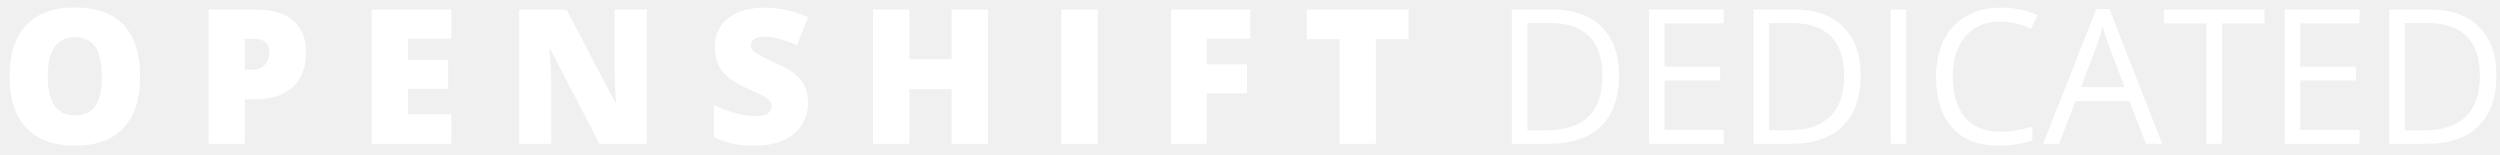
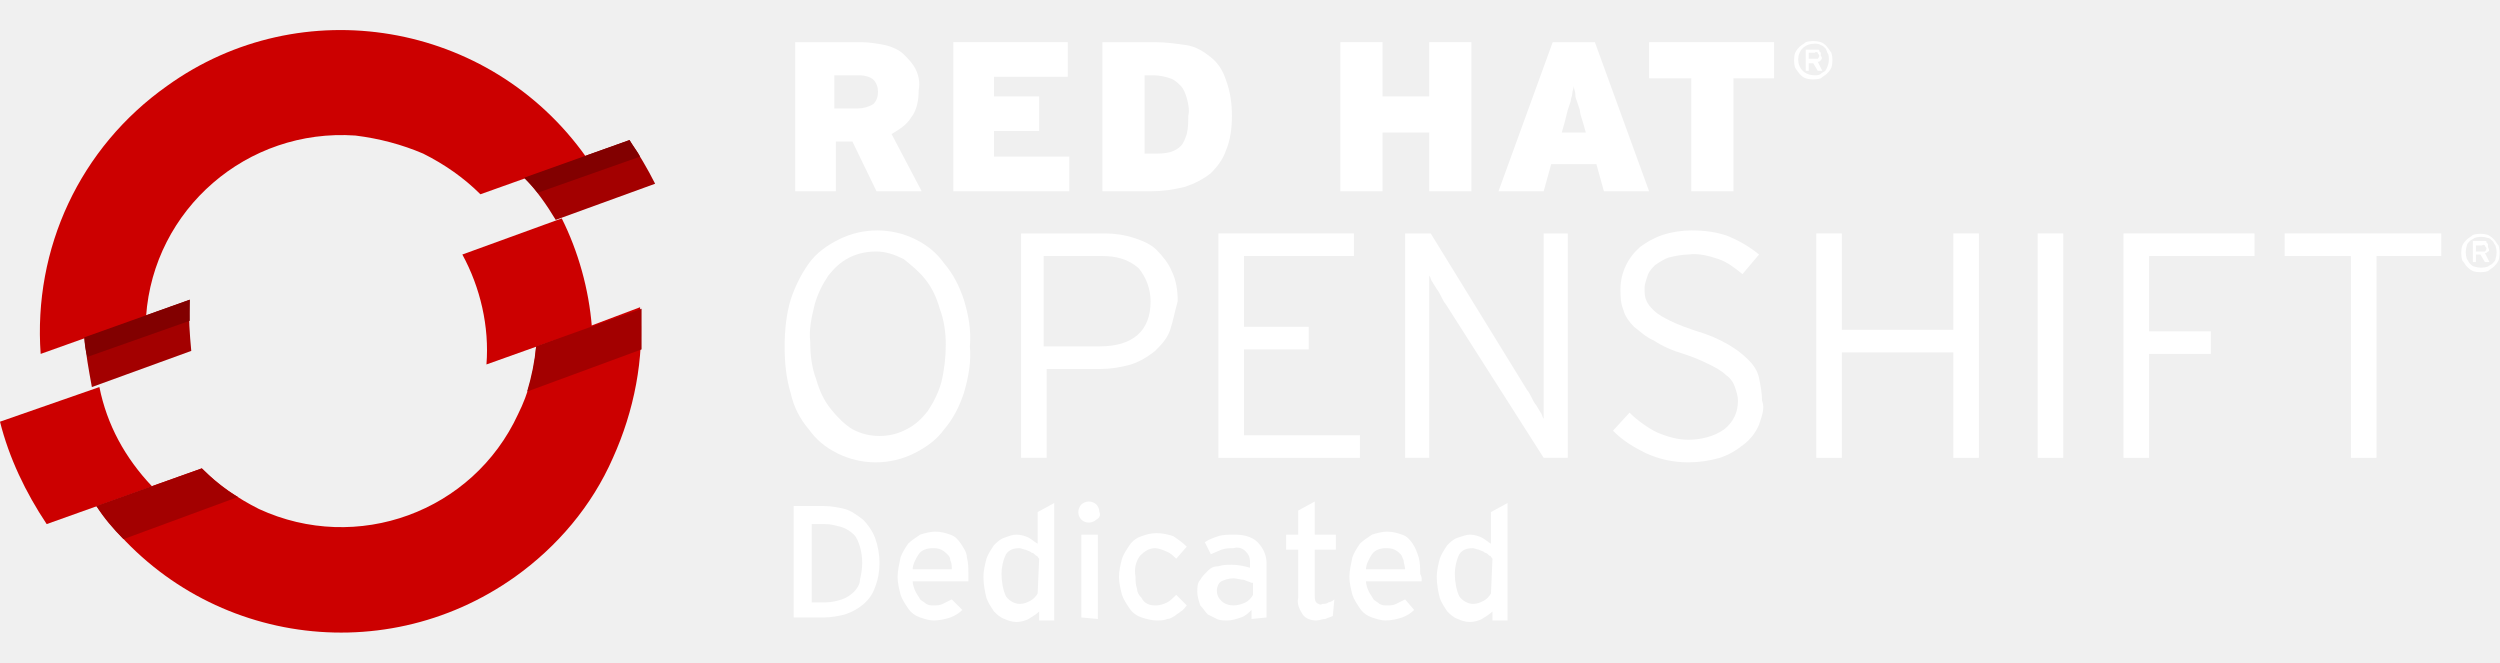
- <svg xmlns="http://www.w3.org/2000/svg" width="226px" height="14px" viewBox="0 0 226 14" version="1.1">
-   <defs />
-   <g id="Page-1" stroke="none" stroke-width="1" fill="none" fill-rule="evenodd">
-     <g id="Group" fill="#FFFFFF">
-       <path d="M146.355,6.816 C146.355,8.819 145.812,10.351 144.724,11.41 C143.637,12.47 142.072,13 140.03,13 L136.668,13 L136.668,0.864 L140.387,0.864 C142.274,0.864 143.741,1.387 144.787,2.433 C145.833,3.479 146.355,4.94 146.355,6.816 L146.355,6.816 Z M144.861,6.866 C144.861,5.283 144.464,4.09 143.67,3.288 C142.876,2.486 141.696,2.084 140.13,2.084 L138.08,2.084 L138.08,11.78 L139.798,11.78 C141.48,11.78 142.745,11.366 143.591,10.539 C144.438,9.712 144.861,8.487 144.861,6.866 L144.861,6.866 Z M155.827,13 L149.062,13 L149.062,0.864 L155.827,0.864 L155.827,2.118 L150.473,2.118 L150.473,6.027 L155.503,6.027 L155.503,7.272 L150.473,7.272 L150.473,11.738 L155.827,11.738 L155.827,13 Z M168.203,6.816 C168.203,8.819 167.659,10.351 166.572,11.41 C165.485,12.47 163.92,13 161.878,13 L158.516,13 L158.516,0.864 L162.235,0.864 C164.122,0.864 165.588,1.387 166.634,2.433 C167.68,3.479 168.203,4.94 168.203,6.816 L168.203,6.816 Z M166.709,6.866 C166.709,5.283 166.312,4.09 165.518,3.288 C164.724,2.486 163.544,2.084 161.978,2.084 L159.927,2.084 L159.927,11.78 L161.646,11.78 C163.328,11.78 164.592,11.366 165.439,10.539 C166.286,9.712 166.709,8.487 166.709,6.866 L166.709,6.866 Z M170.909,13 L170.909,0.864 L172.32,0.864 L172.32,13 L170.909,13 Z M180.845,1.952 C179.512,1.952 178.459,2.396 177.687,3.284 C176.915,4.172 176.529,5.388 176.529,6.932 C176.529,8.52 176.901,9.747 177.645,10.614 C178.39,11.48 179.451,11.913 180.829,11.913 C181.675,11.913 182.641,11.76 183.726,11.456 L183.726,12.693 C182.884,13.008 181.847,13.166 180.613,13.166 C178.825,13.166 177.446,12.624 176.475,11.539 C175.504,10.454 175.018,8.913 175.018,6.916 C175.018,5.665 175.252,4.569 175.719,3.628 C176.187,2.688 176.862,1.963 177.745,1.454 C178.628,0.944 179.666,0.69 180.862,0.69 C182.135,0.69 183.247,0.922 184.199,1.387 L183.601,2.599 C182.682,2.167 181.764,1.952 180.845,1.952 L180.845,1.952 Z M194.002,13 L192.491,9.14 L187.627,9.14 L186.133,13 L184.705,13 L189.503,0.814 L190.69,0.814 L195.463,13 L194.002,13 Z M192.051,7.87 L190.64,4.11 C190.458,3.634 190.269,3.05 190.076,2.358 C189.954,2.89 189.78,3.473 189.553,4.11 L188.125,7.87 L192.051,7.87 Z M200.867,13 L199.456,13 L199.456,2.118 L195.612,2.118 L195.612,0.864 L204.71,0.864 L204.71,2.118 L200.867,2.118 L200.867,13 Z M213.301,13 L206.536,13 L206.536,0.864 L213.301,0.864 L213.301,2.118 L207.947,2.118 L207.947,6.027 L212.978,6.027 L212.978,7.272 L207.947,7.272 L207.947,11.738 L213.301,11.738 L213.301,13 Z M225.678,6.816 C225.678,8.819 225.134,10.351 224.047,11.41 C222.959,12.47 221.395,13 219.353,13 L215.991,13 L215.991,0.864 L219.709,0.864 C221.597,0.864 223.063,1.387 224.109,2.433 C225.155,3.479 225.678,4.94 225.678,6.816 L225.678,6.816 Z M224.184,6.866 C224.184,5.283 223.787,4.09 222.992,3.288 C222.198,2.486 221.018,2.084 219.452,2.084 L217.402,2.084 L217.402,11.78 L219.12,11.78 C220.802,11.78 222.067,11.366 222.914,10.539 C223.76,9.712 224.184,8.487 224.184,6.866 L224.184,6.866 Z" id="DEDICATED" />
-       <path d="M12.667,6.916 C12.667,8.958 12.166,10.51 11.165,11.572 C10.163,12.635 8.696,13.166 6.765,13.166 C4.861,13.166 3.402,12.632 2.386,11.564 C1.371,10.496 0.863,8.941 0.863,6.899 C0.863,4.879 1.368,3.337 2.378,2.271 C3.388,1.206 4.856,0.673 6.782,0.673 C8.713,0.673 10.177,1.202 11.173,2.259 C12.169,3.316 12.667,4.868 12.667,6.916 L12.667,6.916 Z M4.316,6.916 C4.316,9.262 5.133,10.435 6.765,10.435 C7.595,10.435 8.211,10.15 8.612,9.58 C9.013,9.01 9.214,8.122 9.214,6.916 C9.214,5.704 9.011,4.809 8.604,4.23 C8.197,3.652 7.59,3.363 6.782,3.363 C5.138,3.363 4.316,4.547 4.316,6.916 L4.316,6.916 Z M27.666,4.724 C27.666,6.08 27.266,7.127 26.466,7.866 C25.666,8.605 24.531,8.974 23.059,8.974 L22.137,8.974 L22.137,13 L18.858,13 L18.858,0.864 L23.059,0.864 C24.591,0.864 25.743,1.199 26.512,1.869 C27.281,2.538 27.666,3.49 27.666,4.724 L27.666,4.724 Z M22.137,6.301 L22.735,6.301 C23.227,6.301 23.619,6.163 23.909,5.886 C24.2,5.61 24.345,5.228 24.345,4.741 C24.345,3.922 23.891,3.512 22.984,3.512 L22.137,3.512 L22.137,6.301 Z M40.805,13 L33.6,13 L33.6,0.864 L40.805,0.864 L40.805,3.496 L36.878,3.496 L36.878,5.405 L40.514,5.405 L40.514,8.036 L36.878,8.036 L36.878,10.327 L40.805,10.327 L40.805,13 Z M58.484,13 L54.185,13 L49.752,4.45 L49.677,4.45 C49.782,5.795 49.835,6.821 49.835,7.53 L49.835,13 L46.93,13 L46.93,0.864 L51.213,0.864 L55.629,9.298 L55.679,9.298 C55.601,8.075 55.562,7.093 55.562,6.351 L55.562,0.864 L58.484,0.864 L58.484,13 Z M73.043,9.314 C73.043,10.067 72.852,10.735 72.47,11.319 C72.088,11.903 71.538,12.357 70.818,12.68 C70.099,13.004 69.255,13.166 68.287,13.166 C67.479,13.166 66.801,13.109 66.253,12.996 C65.705,12.882 65.135,12.685 64.543,12.402 L64.543,9.48 C65.168,9.801 65.819,10.052 66.494,10.232 C67.169,10.412 67.789,10.501 68.353,10.501 C68.84,10.501 69.197,10.417 69.424,10.248 C69.651,10.08 69.764,9.862 69.764,9.597 C69.764,9.431 69.719,9.285 69.627,9.161 C69.536,9.036 69.389,8.91 69.187,8.783 C68.985,8.656 68.447,8.396 67.573,8.003 C66.781,7.643 66.188,7.295 65.792,6.957 C65.397,6.619 65.103,6.232 64.912,5.795 C64.721,5.358 64.626,4.84 64.626,4.243 C64.626,3.125 65.033,2.253 65.846,1.628 C66.66,1.003 67.777,0.69 69.2,0.69 C70.456,0.69 71.737,0.98 73.043,1.562 L72.039,4.093 C70.904,3.573 69.925,3.313 69.1,3.313 C68.674,3.313 68.364,3.388 68.17,3.537 C67.977,3.687 67.88,3.872 67.88,4.093 C67.88,4.331 68.003,4.544 68.249,4.732 C68.496,4.921 69.164,5.264 70.254,5.762 C71.3,6.232 72.026,6.737 72.433,7.277 C72.84,7.816 73.043,8.495 73.043,9.314 L73.043,9.314 Z M89.32,13 L86.024,13 L86.024,8.053 L82.214,8.053 L82.214,13 L78.919,13 L78.919,0.864 L82.214,0.864 L82.214,5.363 L86.024,5.363 L86.024,0.864 L89.32,0.864 L89.32,13 Z M95.943,13 L95.943,0.864 L99.238,0.864 L99.238,13 L95.943,13 Z M109.09,13 L105.861,13 L105.861,0.864 L113.033,0.864 L113.033,3.496 L109.09,3.496 L109.09,5.812 L112.726,5.812 L112.726,8.443 L109.09,8.443 L109.09,13 Z M124.379,13 L121.101,13 L121.101,3.545 L118.137,3.545 L118.137,0.864 L127.334,0.864 L127.334,3.545 L124.379,3.545 L124.379,13 Z" id="OPENSHIFT" />
-     </g>
+ <svg xmlns="http://www.w3.org/2000/svg" version="1.1" id="Layer_1" x="0px" y="0px" width="166px" height="44px" viewBox="0 0 166 44" style="enable-background:new 0 0 166 44;" xml:space="preserve">
+   <style type="text/css">
+ 	.st0{fill:#FFFFFF;}
+ 	.st1{fill:#A30000;}
+ 	.st2{fill:#CC0000;}
+ 	.st3{fill:#820000;}
+ </style>
+   <g>
+     <path class="st0" d="M58.2,12.7l-1.6-3.3h-1.1v3.3h-2.7V2.8h4.4c0.5,0,1.1,0.1,1.6,0.2c0.4,0.1,0.9,0.3,1.2,0.6   c0.3,0.3,0.6,0.6,0.8,1C61,5,61.1,5.5,61,6c0,0.6-0.1,1.3-0.5,1.8c-0.3,0.5-0.8,0.8-1.3,1.1l2,3.8L58.2,12.7z M58,5.3   C57.8,5.1,57.4,5,57.1,5h-1.7v2.2H57c0.3,0,0.7-0.1,1-0.3c0.2-0.2,0.3-0.5,0.3-0.8C58.3,5.8,58.2,5.5,58,5.3z" />
+     <path class="st0" d="M63.3,12.7V2.8h7.6v2.3H66v1.3h3v2.3h-3v1.7h5v2.3H63.3z" />
+     <path class="st0" d="M81.4,10c-0.2,0.6-0.6,1.1-1,1.5c-0.5,0.4-1.1,0.7-1.7,0.9c-0.8,0.2-1.5,0.3-2.3,0.3h-3.2V2.8h3.5   c0.7,0,1.4,0.1,2.1,0.2c0.6,0.1,1.1,0.4,1.6,0.8c0.5,0.4,0.8,0.9,1,1.5c0.3,0.8,0.4,1.6,0.4,2.4C81.8,8.5,81.7,9.3,81.4,10z    M78.8,6.5c-0.1-0.3-0.2-0.6-0.4-0.8c-0.2-0.2-0.4-0.4-0.7-0.5c-0.3-0.1-0.7-0.2-1.1-0.2H76v5.2h0.6c0.4,0,0.7,0,1.1-0.1   c0.3-0.1,0.5-0.2,0.7-0.4c0.2-0.2,0.3-0.5,0.4-0.8c0.1-0.4,0.1-0.8,0.1-1.2C79,7.3,78.9,6.9,78.8,6.5L78.8,6.5z" />
+     <path class="st0" d="M94.9,12.7V8.8h-3.1v3.9H89V2.8h2.8v3.6h3.1V2.8h2.8v9.9H94.9z" />
+     <path class="st0" d="M106.5,12.7l-0.5-1.8h-3l-0.5,1.8h-3l3.6-9.9h2.8l3.6,9.9H106.5z M105.1,8.1c-0.1-0.3-0.2-0.6-0.2-0.8   l-0.2-0.6c-0.1-0.2-0.1-0.4-0.1-0.5s-0.1-0.3-0.1-0.5c0,0.2-0.1,0.3-0.1,0.5c0,0.2-0.1,0.3-0.1,0.5l-0.2,0.6l-0.2,0.8l-0.2,0.7h1.6   L105.1,8.1z" />
+     <path class="st0" d="M115.1,5.2v7.5h-2.8V5.2h-2.8V2.8h8.3v2.4H115.1z" />
+     <path class="st0" d="M121.6,4.5c-0.1,0.2-0.2,0.3-0.3,0.4c-0.1,0.1-0.3,0.2-0.4,0.3c-0.3,0.1-0.7,0.1-1,0c-0.3-0.1-0.5-0.4-0.7-0.7   c-0.1-0.3-0.1-0.7,0-1c0.1-0.2,0.2-0.3,0.3-0.4c0.1-0.1,0.3-0.2,0.4-0.3c0.3-0.1,0.7-0.1,1,0c0.3,0.1,0.5,0.4,0.7,0.7   C121.7,3.8,121.7,4.2,121.6,4.5z M121.4,3.6c-0.1-0.1-0.1-0.3-0.2-0.4c-0.1-0.1-0.2-0.2-0.3-0.2c-0.1-0.1-0.3-0.1-0.4-0.1   c-0.3,0-0.6,0.1-0.8,0.3c-0.4,0.4-0.4,1.1,0,1.5c0.2,0.2,0.5,0.3,0.8,0.3c0.1,0,0.3,0,0.4-0.1c0.1-0.1,0.2-0.1,0.3-0.2   C121.4,4.4,121.5,4,121.4,3.6L121.4,3.6z M120.9,4c-0.1,0.1-0.1,0.1-0.2,0.1l0.3,0.6h-0.3l-0.3-0.5h-0.3v0.5h-0.2V3.3h0.6   c0.1,0,0.1,0,0.2,0c0.1,0,0.1,0,0.1,0.1c0,0,0.1,0.1,0.1,0.1c0,0.1,0,0.1,0,0.2C121,3.8,121,3.9,120.9,4z M120.7,3.5   c0,0-0.1-0.1-0.2,0h-0.4v0.4h0.4c0.1,0,0.1,0,0.2,0c0,0,0.1-0.1,0.1-0.2C120.8,3.6,120.7,3.6,120.7,3.5L120.7,3.5z" />
+     <path class="st0" d="M64,26.1c-0.3,0.9-0.7,1.7-1.3,2.4c-0.5,0.7-1.2,1.2-2,1.6c-1.6,0.8-3.5,0.8-5.1,0c-0.8-0.4-1.4-0.9-1.9-1.6   c-0.6-0.7-1-1.5-1.2-2.4c-0.3-1-0.4-2-0.4-3.1c0-1,0.1-2.1,0.4-3.1c0.3-0.9,0.7-1.7,1.2-2.4c0.5-0.7,1.2-1.2,2-1.6   c1.6-0.8,3.5-0.8,5.1,0c0.8,0.4,1.4,0.9,1.9,1.6c0.6,0.7,1,1.5,1.3,2.4c0.3,1,0.5,2,0.4,3.1C64.5,24,64.3,25.1,64,26.1z M62.4,20.5   c-0.2-0.7-0.5-1.4-1-2c-0.4-0.5-0.9-0.9-1.4-1.3c-0.6-0.3-1.2-0.5-1.8-0.5c-0.6,0-1.2,0.1-1.8,0.4c-0.6,0.3-1,0.7-1.4,1.2   c-0.4,0.6-0.7,1.2-0.9,1.9c-0.2,0.8-0.4,1.7-0.3,2.5c0,0.9,0.1,1.7,0.4,2.5c0.2,0.7,0.5,1.4,1,2c0.4,0.5,0.9,1,1.4,1.3   c1.1,0.6,2.5,0.6,3.6,0c0.6-0.3,1-0.7,1.4-1.2c0.4-0.6,0.7-1.2,0.9-1.9c0.2-0.8,0.3-1.7,0.3-2.5C62.8,22.1,62.7,21.3,62.4,20.5z" />
+     <path class="st0" d="M77.7,21.9c-0.2,0.6-0.6,1-1,1.4c-0.5,0.4-1,0.7-1.6,0.9c-0.7,0.2-1.4,0.3-2,0.3h-3.6v5.9h-1.7V15.5h5.6   c0.6,0,1.3,0.1,1.9,0.3c0.6,0.2,1.1,0.4,1.5,0.8c0.4,0.4,0.8,0.9,1,1.4c0.3,0.6,0.4,1.3,0.4,2C78,20.7,77.9,21.3,77.7,21.9z    M75.6,17.8c-0.7-0.6-1.5-0.8-2.4-0.8h-3.9v6H73c2.2,0,3.4-1,3.4-3C76.4,19.2,76.1,18.4,75.6,17.8L75.6,17.8z" />
+     <path class="st0" d="M80.9,30.4V15.5h9V17h-7.3v4.7h4.3v1.5h-4.3v5.7h7.7v1.5L80.9,30.4z" />
+     <path class="st0" d="M102.5,30.4L96,20.2c-0.1-0.1-0.2-0.3-0.3-0.5c-0.1-0.2-0.2-0.4-0.3-0.5c-0.1-0.2-0.2-0.3-0.3-0.5   c-0.1-0.1-0.1-0.3-0.2-0.4v12.1h-1.6V15.5H95l6.4,10.4c0.1,0.1,0.2,0.3,0.3,0.5s0.2,0.4,0.3,0.5l0.3,0.5c0.1,0.1,0.1,0.3,0.2,0.4   V15.5h1.6v14.9H102.5z" />
+     <path class="st0" d="M116.8,28.2c-0.2,0.5-0.6,1-1,1.3c-0.5,0.4-1,0.7-1.6,0.9c-0.7,0.2-1.4,0.3-2.1,0.3c-1,0-1.9-0.2-2.8-0.6   c-0.8-0.4-1.5-0.8-2.2-1.5l1.1-1.2c0.5,0.5,1.2,1,1.8,1.3c0.7,0.3,1.4,0.5,2.1,0.5c0.8,0,1.7-0.2,2.4-0.7c0.6-0.5,0.9-1.1,0.9-1.9   c0-0.3-0.1-0.6-0.2-0.9c-0.1-0.3-0.3-0.6-0.6-0.8c-0.3-0.3-0.7-0.5-1.1-0.7c-0.6-0.3-1.1-0.5-1.7-0.7c-0.7-0.2-1.4-0.5-2-0.9   c-0.5-0.2-0.9-0.6-1.3-0.9c-0.3-0.3-0.6-0.7-0.7-1.1c-0.2-0.5-0.2-0.9-0.2-1.4c0-1.1,0.5-2.1,1.3-2.8c0.4-0.3,0.9-0.6,1.5-0.8   c0.6-0.2,1.3-0.3,1.9-0.3c0.9,0,1.7,0.1,2.5,0.4c0.7,0.3,1.4,0.7,2,1.2l-1.1,1.3c-0.5-0.4-1-0.8-1.6-1c-0.6-0.2-1.3-0.4-2-0.3   c-0.4,0-0.9,0.1-1.3,0.2c-0.3,0.1-0.6,0.3-0.9,0.5c-0.2,0.2-0.4,0.4-0.5,0.7c-0.1,0.3-0.2,0.6-0.2,0.8c0,0.3,0,0.6,0.1,0.8   c0.1,0.3,0.3,0.5,0.5,0.7c0.3,0.3,0.7,0.5,1.1,0.7c0.6,0.3,1.2,0.5,1.8,0.7c0.7,0.2,1.4,0.5,2.1,0.9c0.5,0.3,0.9,0.6,1.3,1   c0.3,0.3,0.6,0.7,0.7,1.2c0.1,0.5,0.2,1,0.2,1.5C117.2,27.1,117,27.6,116.8,28.2z" />
+     <path class="st0" d="M129.7,30.4v-7h-7.4v7h-1.7V15.5h1.7v6.4h7.4v-6.4h1.7v14.9H129.7z" />
+     <path class="st0" d="M135.3,30.4V15.5h1.7v14.9H135.3z" />
+     <path class="st0" d="M142.7,17V22h4.1v1.5h-4.1v6.9H141V15.5h8.7V17H142.7z" />
+     <path class="st0" d="M157.8,17v13.4h-1.7V17h-4.4v-1.5h10.4V17H157.8z" />
+     <path class="st0" d="M165.9,17.3c-0.1,0.2-0.2,0.3-0.3,0.4c-0.1,0.1-0.3,0.2-0.4,0.3c-0.3,0.1-0.7,0.1-1,0   c-0.2-0.1-0.3-0.2-0.4-0.3c-0.1-0.1-0.2-0.3-0.3-0.4c-0.1-0.3-0.1-0.7,0-1c0.1-0.2,0.2-0.3,0.3-0.4c0.1-0.1,0.3-0.2,0.4-0.3   c0.3-0.1,0.7-0.1,1,0c0.2,0.1,0.3,0.2,0.4,0.3c0.1,0.1,0.2,0.3,0.3,0.4C166,16.6,166,17,165.9,17.3z M165.7,16.3   c-0.1-0.1-0.1-0.2-0.2-0.3c-0.1-0.1-0.2-0.2-0.3-0.2c-0.3-0.1-0.6-0.1-0.9,0c-0.1,0.1-0.2,0.1-0.3,0.2c-0.1,0.1-0.2,0.2-0.2,0.3   c-0.1,0.3-0.1,0.6,0,0.9c0.1,0.1,0.1,0.2,0.2,0.3c0.1,0.1,0.2,0.2,0.3,0.2c0.3,0.1,0.6,0.1,0.9,0c0.1-0.1,0.2-0.1,0.3-0.2   c0.1-0.1,0.2-0.2,0.2-0.3C165.8,16.9,165.8,16.6,165.7,16.3z M165.2,16.7c-0.1,0.1-0.1,0.1-0.2,0.1l0.3,0.6H165l-0.3-0.5h-0.3v0.5   h-0.2v-1.4h0.6c0.1,0,0.1,0,0.2,0c0.1,0,0.1,0,0.1,0.1c0,0,0.1,0.1,0.1,0.1c0,0.1,0,0.1,0,0.2C165.3,16.6,165.3,16.7,165.2,16.7   L165.2,16.7z M165,16.3c0,0-0.1-0.1-0.2,0h-0.4v0.4h0.4c0.1,0,0.1,0,0.2,0c0,0,0.1-0.1,0.1-0.2C165.1,16.4,165,16.4,165,16.3   L165,16.3z" />
+     <path class="st0" d="M58.1,39c-0.3,0.9-1.1,1.5-2,1.8c-0.4,0.1-0.9,0.2-1.4,0.2h-2v-7.4h2c0.5,0,1,0.1,1.4,0.2   c0.4,0.1,0.8,0.4,1.2,0.7c0.3,0.3,0.6,0.7,0.8,1.2C58.5,36.8,58.5,38,58.1,39L58.1,39z M57.1,36.3c-0.1-0.3-0.2-0.6-0.4-0.8   c-0.2-0.2-0.5-0.4-0.8-0.5c-0.4-0.1-0.7-0.2-1.1-0.2h-0.9V40h0.9c0.4,0,0.8-0.1,1.1-0.2c0.3-0.1,0.6-0.3,0.8-0.5   c0.2-0.2,0.4-0.5,0.4-0.8C57.3,37.7,57.3,37,57.1,36.3L57.1,36.3z" />
+     <path class="st0" d="M64.3,38.4c0,0.1,0,0.2,0,0.2h-3.7c0,0.2,0.1,0.5,0.2,0.7c0.1,0.2,0.2,0.3,0.3,0.5c0.1,0.1,0.3,0.2,0.4,0.3   c0.2,0.1,0.3,0.1,0.5,0.1c0.2,0,0.4,0,0.6-0.1c0.2-0.1,0.4-0.2,0.6-0.3l0.7,0.7c-0.2,0.2-0.5,0.4-0.8,0.5c-0.3,0.1-0.7,0.2-1.1,0.2   c-0.3,0-0.6-0.1-0.9-0.2c-0.3-0.1-0.6-0.3-0.8-0.6c-0.2-0.3-0.4-0.6-0.5-0.9c-0.1-0.4-0.2-0.8-0.2-1.2c0-0.4,0.1-0.8,0.2-1.3   c0.1-0.3,0.3-0.6,0.5-0.9c0.2-0.2,0.5-0.4,0.8-0.6c0.3-0.1,0.7-0.2,1-0.2c0.4,0,0.7,0.1,1,0.2c0.3,0.1,0.5,0.3,0.7,0.6   c0.2,0.3,0.4,0.6,0.4,0.9c0.1,0.4,0.1,0.7,0.1,1.1C64.3,38.3,64.3,38.4,64.3,38.4z M63.1,37.2c0-0.2-0.1-0.3-0.2-0.4   c-0.1-0.1-0.2-0.2-0.4-0.3c-0.2-0.1-0.4-0.1-0.6-0.1c-0.3,0-0.7,0.1-0.9,0.4c-0.2,0.3-0.4,0.7-0.4,1h2.6   C63.2,37.6,63.2,37.4,63.1,37.2L63.1,37.2z" />
+     <path class="st0" d="M69,41.1v-0.5c-0.2,0.2-0.4,0.3-0.7,0.5c-0.2,0.1-0.5,0.2-0.8,0.2c-0.3,0-0.6-0.1-0.8-0.2   c-0.3-0.1-0.5-0.3-0.7-0.5c-0.2-0.3-0.4-0.6-0.5-0.9c-0.1-0.4-0.2-0.9-0.2-1.4c0-0.4,0.1-0.8,0.2-1.2c0.1-0.3,0.3-0.6,0.5-0.9   c0.2-0.2,0.4-0.4,0.7-0.5c0.3-0.1,0.5-0.2,0.8-0.2c0.3,0,0.6,0.1,0.8,0.2c0.2,0.1,0.4,0.3,0.6,0.4v-2.1l1.1-0.6v7.8H69z M69,37.1   c-0.1-0.1-0.1-0.2-0.2-0.2c-0.1-0.1-0.2-0.2-0.3-0.2c-0.1-0.1-0.2-0.1-0.4-0.2c-0.1,0-0.3-0.1-0.4-0.1c-0.4,0-0.7,0.1-0.9,0.4   c-0.2,0.4-0.3,0.9-0.3,1.3c0,0.5,0.1,1.1,0.3,1.5c0.2,0.3,0.6,0.5,0.9,0.5c0.3,0,0.5-0.1,0.7-0.2c0.2-0.1,0.4-0.3,0.5-0.5L69,37.1z   " />
+     <path class="st0" d="M72.8,34.5c-0.1,0.1-0.3,0.2-0.5,0.2c-0.4,0-0.7-0.3-0.7-0.7c0-0.2,0.1-0.4,0.2-0.5c0.1-0.1,0.3-0.2,0.5-0.2   c0.2,0,0.4,0.1,0.5,0.2c0.1,0.1,0.2,0.3,0.2,0.5C73.1,34.2,73,34.4,72.8,34.5z M71.8,41v-5.5h1.1v5.6L71.8,41z" />
+     <path class="st0" d="M78.1,37.1c-0.2-0.2-0.4-0.4-0.7-0.5c-0.2-0.1-0.5-0.2-0.7-0.2c-0.4,0-0.7,0.2-1,0.5c-0.3,0.4-0.4,0.9-0.3,1.4   c0,0.3,0,0.5,0.1,0.8c0,0.2,0.1,0.4,0.3,0.6c0.1,0.2,0.2,0.3,0.4,0.4c0.2,0.1,0.4,0.1,0.6,0.1c0.2,0,0.5-0.1,0.7-0.2   c0.2-0.1,0.4-0.3,0.6-0.5l0.7,0.7c-0.1,0.1-0.2,0.3-0.4,0.4c-0.1,0.1-0.3,0.2-0.4,0.3c-0.2,0.1-0.3,0.2-0.5,0.2   c-0.2,0.1-0.5,0.1-0.7,0.1c-0.3,0-0.7-0.1-1-0.2c-0.3-0.1-0.6-0.3-0.8-0.6c-0.2-0.3-0.4-0.6-0.5-0.9c-0.1-0.4-0.2-0.8-0.2-1.2   c0-0.4,0.1-0.8,0.2-1.2c0.1-0.3,0.3-0.6,0.5-0.9c0.2-0.3,0.5-0.5,0.8-0.6c0.3-0.1,0.6-0.2,1-0.2c0.4,0,0.8,0.1,1.1,0.2   c0.3,0.2,0.6,0.4,0.9,0.7L78.1,37.1z" />
+     <path class="st0" d="M83.1,41.1v-0.6c-0.2,0.2-0.4,0.4-0.7,0.5c-0.3,0.1-0.6,0.2-0.9,0.2c-0.2,0-0.5,0-0.7-0.1   c-0.2-0.1-0.4-0.2-0.6-0.3c-0.2-0.2-0.3-0.4-0.5-0.6c-0.1-0.3-0.2-0.6-0.2-0.9c0-0.3,0-0.6,0.2-0.8c0.1-0.2,0.3-0.4,0.5-0.6   c0.2-0.2,0.4-0.3,0.7-0.3c0.3-0.1,0.6-0.1,0.9-0.1c0.4,0,0.9,0.1,1.2,0.2v-0.4c0-0.3-0.1-0.5-0.3-0.7c-0.2-0.2-0.5-0.3-0.8-0.2   c-0.3,0-0.5,0-0.8,0.1c-0.2,0.1-0.5,0.2-0.7,0.3l-0.4-0.8c0.3-0.2,0.6-0.3,0.9-0.4c0.3-0.1,0.7-0.1,1.1-0.1c0.5,0,1.1,0.1,1.5,0.5   c0.4,0.4,0.6,0.9,0.6,1.4V41L83.1,41.1z M83.1,38.7c-0.2-0.1-0.3-0.1-0.5-0.2c-0.2,0-0.5-0.1-0.7-0.1c-0.3,0-0.6,0.1-0.8,0.2   c-0.2,0.1-0.3,0.4-0.3,0.6c0,0.3,0.1,0.5,0.3,0.7c0.2,0.2,0.5,0.3,0.8,0.3c0.3,0,0.6-0.1,0.8-0.2c0.2-0.1,0.4-0.3,0.5-0.5V38.7z" />
+     <path class="st0" d="M88.5,40.9c-0.2,0.1-0.3,0.1-0.5,0.2c-0.2,0-0.4,0.1-0.6,0.1c-0.3,0-0.7-0.1-0.9-0.4c-0.2-0.3-0.4-0.7-0.3-1.1   v-3.2h-0.8v-1h0.8v-1.6l1.1-0.6v2.2h1.4v1h-1.4v3c0,0.2,0,0.4,0.1,0.5c0.1,0.1,0.3,0.2,0.4,0.1c0.1,0,0.3,0,0.4-0.1   c0.1,0,0.3-0.1,0.4-0.2L88.5,40.9z" />
+     <path class="st0" d="M94.4,38.4c0,0.1,0,0.2,0,0.2h-3.7c0,0.2,0.1,0.5,0.2,0.7c0.1,0.2,0.2,0.3,0.3,0.5c0.1,0.1,0.3,0.2,0.4,0.3   c0.2,0.1,0.3,0.1,0.5,0.1c0.2,0,0.4,0,0.6-0.1c0.2-0.1,0.4-0.2,0.6-0.3l0.6,0.7c-0.2,0.2-0.5,0.4-0.8,0.5c-0.3,0.1-0.7,0.2-1.1,0.2   c-0.3,0-0.6-0.1-0.9-0.2c-0.3-0.1-0.6-0.3-0.8-0.6c-0.2-0.3-0.4-0.6-0.5-0.9c-0.1-0.4-0.2-0.8-0.2-1.2c0-0.4,0.1-0.8,0.2-1.3   c0.1-0.3,0.3-0.6,0.5-0.9c0.2-0.2,0.5-0.4,0.8-0.6c0.3-0.1,0.7-0.2,1-0.2c0.4,0,0.7,0.1,1,0.2c0.3,0.1,0.5,0.3,0.7,0.6   c0.2,0.3,0.3,0.6,0.4,0.9c0.1,0.4,0.1,0.7,0.1,1.1C94.4,38.3,94.4,38.4,94.4,38.4z M93.2,37.2c-0.1-0.2-0.1-0.3-0.2-0.4   c-0.1-0.1-0.2-0.2-0.4-0.3c-0.2-0.1-0.4-0.1-0.6-0.1c-0.3,0-0.7,0.1-0.9,0.4c-0.2,0.3-0.4,0.7-0.4,1h2.6   C93.3,37.6,93.2,37.4,93.2,37.2L93.2,37.2z" />
+     <path class="st0" d="M99.1,41.1v-0.5c-0.2,0.2-0.4,0.3-0.7,0.5c-0.2,0.1-0.5,0.2-0.8,0.2c-0.3,0-0.6-0.1-0.8-0.2   c-0.3-0.1-0.5-0.3-0.7-0.5c-0.2-0.3-0.4-0.6-0.5-0.9c-0.1-0.4-0.2-0.9-0.2-1.4c0-0.4,0.1-0.8,0.2-1.2c0.1-0.3,0.3-0.6,0.5-0.9   c0.2-0.2,0.4-0.4,0.7-0.5c0.3-0.1,0.6-0.2,0.8-0.2c0.3,0,0.6,0.1,0.8,0.2c0.2,0.1,0.4,0.3,0.6,0.4v-2.1l1.1-0.6v7.8H99.1z    M99.1,37.1C99,37,99,36.9,98.9,36.9c-0.1-0.1-0.2-0.2-0.3-0.2c-0.1-0.1-0.2-0.1-0.4-0.2c-0.1,0-0.3-0.1-0.4-0.1   c-0.4,0-0.7,0.1-0.9,0.4c-0.2,0.4-0.3,0.9-0.3,1.3c0,0.5,0.1,1.1,0.3,1.5c0.2,0.3,0.6,0.5,0.9,0.5c0.3,0,0.5-0.1,0.7-0.2   c0.2-0.1,0.4-0.3,0.5-0.5L99.1,37.1z" />
+     <path class="st1" d="M12.6,19.9l-7,2.5c0.1,1.1,0.3,2.2,0.5,3.3l6.6-2.4C12.6,22.2,12.5,21.1,12.6,19.9" />
+     <path class="st1" d="M43.5,12.2c-0.5-1-1.1-2-1.7-2.9l-7,2.5c0.8,0.8,1.5,1.8,2.1,2.8L43.5,12.2z" />
+     <path class="st2" d="M28.1,10.2c1.4,0.7,2.7,1.6,3.8,2.7l7-2.5C32.5,1.4,20-0.7,11.1,5.7C5.3,9.8,2.2,16.5,2.7,23.5l7-2.5   c0.5-7.1,6.7-12.5,13.9-12C25.2,9.2,26.7,9.6,28.1,10.2" />
+     <path class="st2" d="M6.6,25.7L0,28c0.6,2.4,1.7,4.7,3.1,6.8l7-2.5C8.3,30.4,7.1,28.2,6.6,25.7" />
+     <path class="st2" d="M35.6,23c-0.1,1.6-0.5,3.1-1.2,4.5c-3,6.5-10.7,9.3-17.2,6.3c-1.4-0.7-2.7-1.6-3.8-2.7l-7,2.5   c6.4,9,18.8,11.1,27.8,4.7c2.8-2,5.1-4.7,6.5-7.9c1.4-3.1,2.1-6.6,1.8-10L35.6,23z" />
+     <path class="st2" d="M37.3,14.5l-6.6,2.4c1.2,2.2,1.8,4.8,1.6,7.3l7-2.5C39.1,19.2,38.4,16.7,37.3,14.5" />
+     <path class="st3" d="M12.6,21.3c0-0.5,0-0.9,0-1.4l-7,2.5c0,0.4,0.1,0.9,0.2,1.3L12.6,21.3z" />
+     <path class="st3" d="M42.5,10.4C42.3,10,42,9.7,41.8,9.3l-7,2.5c0.3,0.3,0.6,0.6,0.9,1L42.5,10.4z" />
+     <path class="st1" d="M6.4,33.6c0.5,0.8,1.1,1.5,1.8,2.2l7.6-2.8c-0.9-0.5-1.7-1.2-2.4-1.9L6.4,33.6z M42.6,20.5l-7,2.5   c-0.1,1-0.3,2-0.6,3l7.6-2.8C42.6,22.3,42.6,21.4,42.6,20.5" />
  </g>
</svg>
